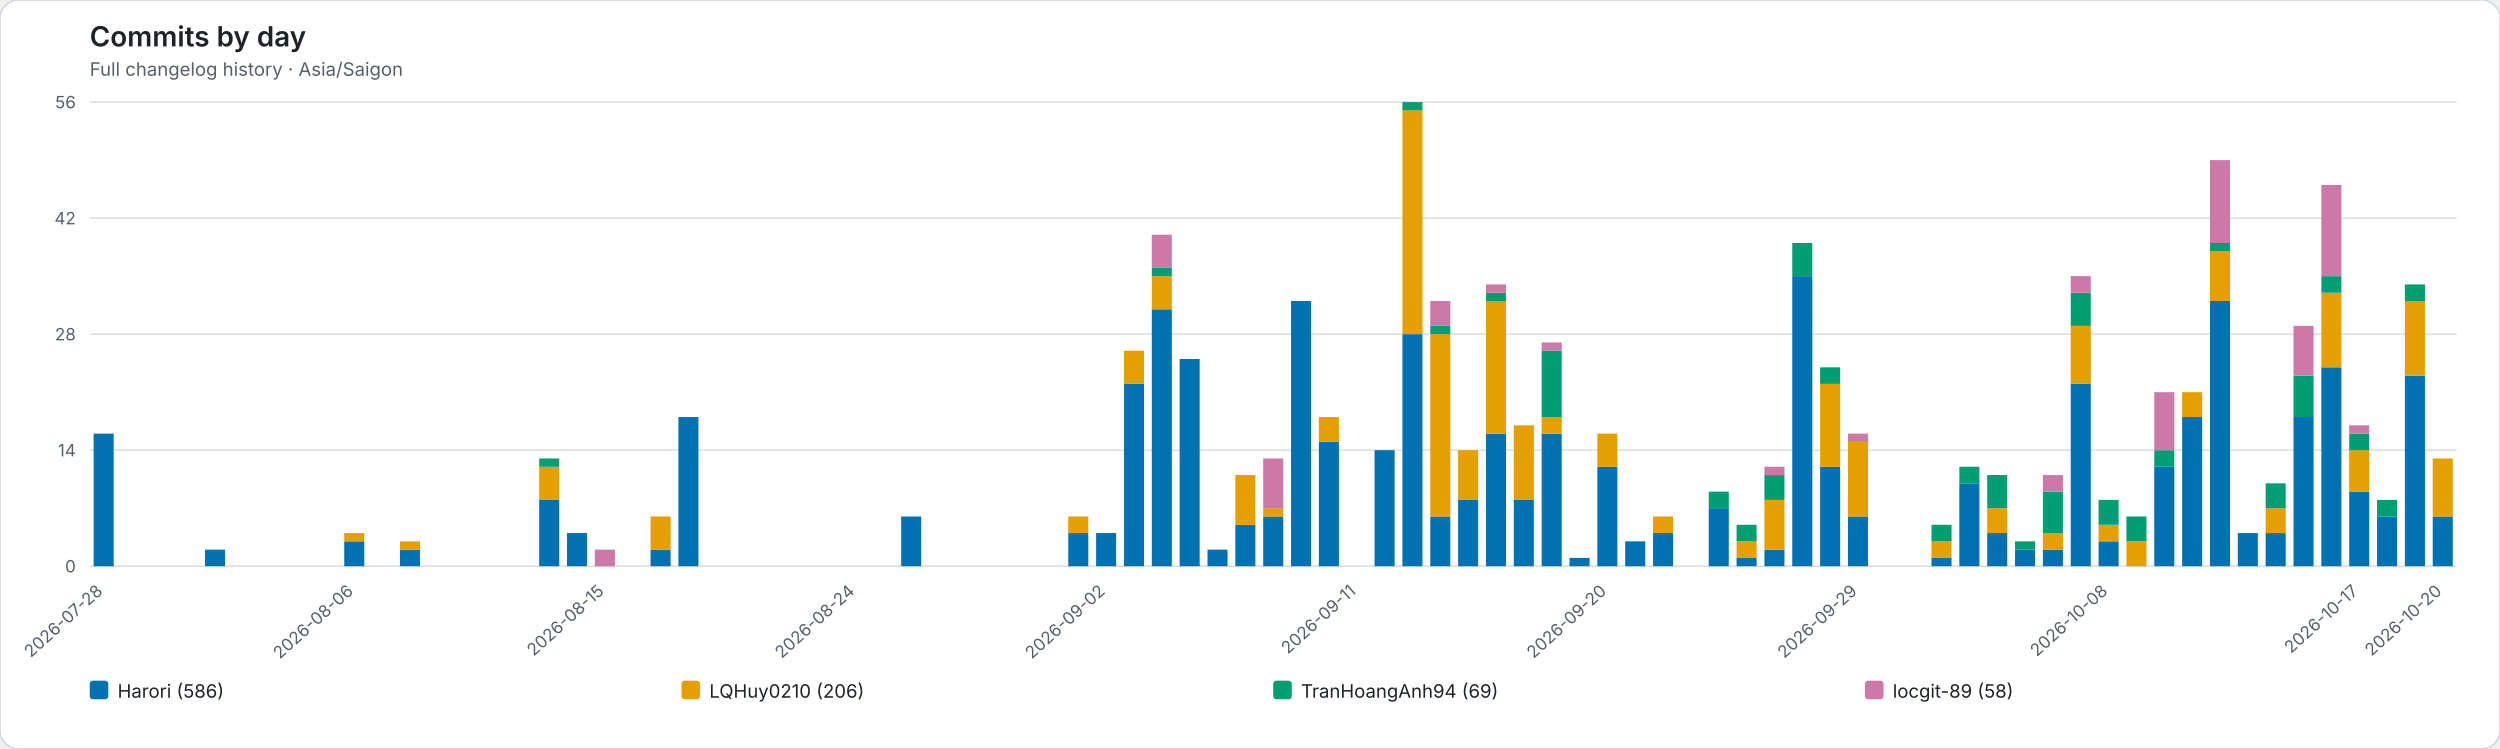
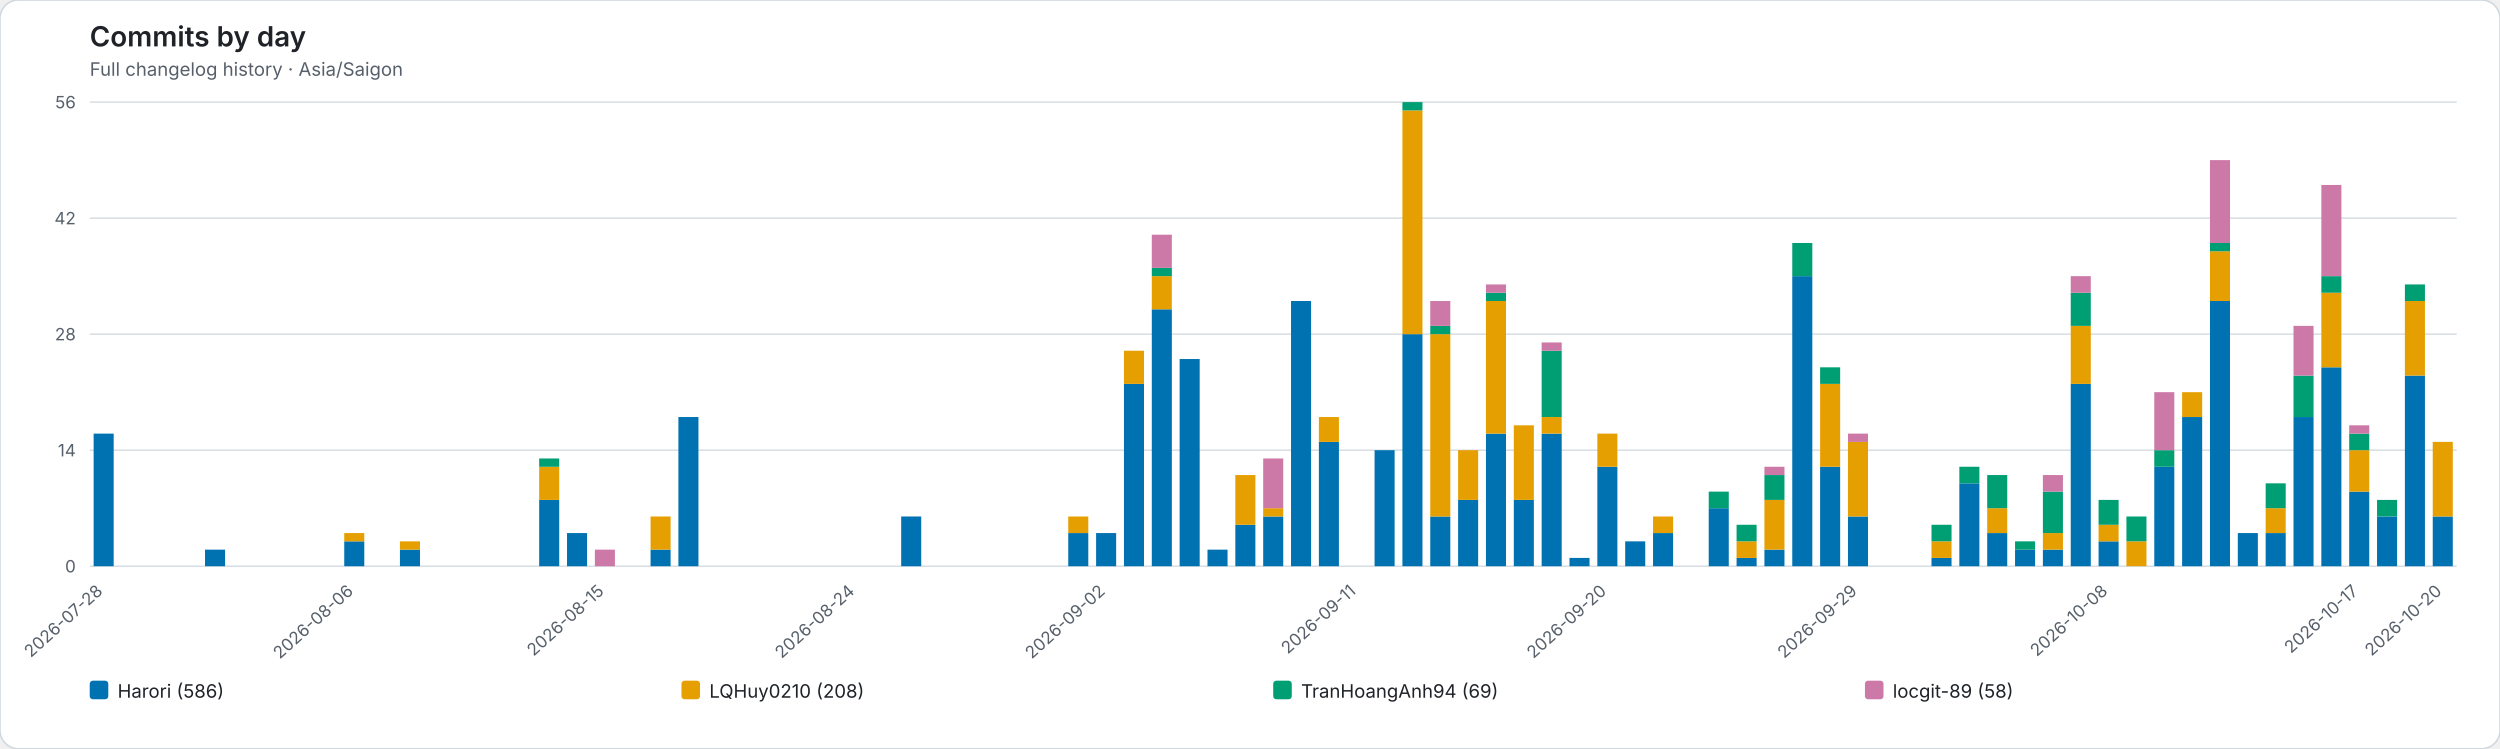
<svg xmlns="http://www.w3.org/2000/svg" role="img" viewBox="0 0 1616 484">
  <rect width="1616" height="484" rx="12" fill="#ffffff" stroke="#d0d7de" />
  <style>text{font-family:system-ui,-apple-system,BlinkMacSystemFont,"Segoe UI",sans-serif}.axis{fill:#57606a;font-size:11px}.heading{fill:#1f2328;font-size:18px;font-weight:600}.subheading{fill:#57606a;font-size:12px}.grid{stroke:#d8dee4;stroke-width:1}.legend{fill:#1f2328;font-size:12px}</style>
  <text class="heading" x="58" y="30">Commits by day</text>
  <text class="subheading" x="58" y="49">Full changelog history · Asia/Saigon</text>
  <line class="grid" x1="58" y1="366.00" x2="1588" y2="366.00" />
  <text class="axis" x="49" y="370.00" text-anchor="end">0</text>
  <line class="grid" x1="58" y1="291.00" x2="1588" y2="291.00" />
  <text class="axis" x="49" y="295.00" text-anchor="end">14</text>
  <line class="grid" x1="58" y1="216.00" x2="1588" y2="216.00" />
  <text class="axis" x="49" y="220.00" text-anchor="end">28</text>
  <line class="grid" x1="58" y1="141.00" x2="1588" y2="141.00" />
  <text class="axis" x="49" y="145.00" text-anchor="end">42</text>
  <line class="grid" x1="58" y1="66.00" x2="1588" y2="66.00" />
  <text class="axis" x="49" y="70.00" text-anchor="end">56</text>
  <g data-date="2026-07-28">
    <rect x="60.52" y="280.29" width="12.96" height="85.71" fill="#0072B2" />
  </g>
  <text class="axis" x="67.00" y="383" text-anchor="end" transform="rotate(-42 67.00 383)">2026-07-28</text>
  <g data-date="2026-07-29">
  </g>
  <g data-date="2026-07-30">
  </g>
  <g data-date="2026-07-31">
  </g>
  <g data-date="2026-08-01">
    <rect x="132.52" y="355.29" width="12.96" height="10.71" fill="#0072B2" />
  </g>
  <g data-date="2026-08-02">
  </g>
  <g data-date="2026-08-03">
  </g>
  <g data-date="2026-08-04">
  </g>
  <g data-date="2026-08-05">
  </g>
  <g data-date="2026-08-06">
    <rect x="222.52" y="349.93" width="12.96" height="16.07" fill="#0072B2" />
    <rect x="222.52" y="344.57" width="12.96" height="5.36" fill="#E69F00" />
  </g>
  <text class="axis" x="229.00" y="383" text-anchor="end" transform="rotate(-42 229.00 383)">2026-08-06</text>
  <g data-date="2026-08-07">
  </g>
  <g data-date="2026-08-08">
    <rect x="258.52" y="355.29" width="12.96" height="10.71" fill="#0072B2" />
    <rect x="258.52" y="349.93" width="12.96" height="5.36" fill="#E69F00" />
  </g>
  <g data-date="2026-08-09">
  </g>
  <g data-date="2026-08-10">
  </g>
  <g data-date="2026-08-11">
  </g>
  <g data-date="2026-08-12">
  </g>
  <g data-date="2026-08-13">
    <rect x="348.52" y="323.14" width="12.96" height="42.86" fill="#0072B2" />
    <rect x="348.52" y="301.71" width="12.96" height="21.43" fill="#E69F00" />
    <rect x="348.52" y="296.36" width="12.96" height="5.36" fill="#009E73" />
  </g>
  <g data-date="2026-08-14">
    <rect x="366.52" y="344.57" width="12.96" height="21.43" fill="#0072B2" />
  </g>
  <g data-date="2026-08-15">
    <rect x="384.52" y="355.29" width="12.96" height="10.71" fill="#CC79A7" />
  </g>
  <text class="axis" x="391.00" y="383" text-anchor="end" transform="rotate(-42 391.00 383)">2026-08-15</text>
  <g data-date="2026-08-16">
  </g>
  <g data-date="2026-08-17">
    <rect x="420.52" y="355.29" width="12.96" height="10.71" fill="#0072B2" />
    <rect x="420.52" y="333.86" width="12.96" height="21.43" fill="#E69F00" />
  </g>
  <g data-date="2026-08-18">
    <rect x="438.52" y="269.57" width="12.96" height="96.43" fill="#0072B2" />
  </g>
  <g data-date="2026-08-19">
  </g>
  <g data-date="2026-08-20">
  </g>
  <g data-date="2026-08-21">
  </g>
  <g data-date="2026-08-22">
  </g>
  <g data-date="2026-08-23">
  </g>
  <g data-date="2026-08-24">
  </g>
  <text class="axis" x="553.00" y="383" text-anchor="end" transform="rotate(-42 553.00 383)">2026-08-24</text>
  <g data-date="2026-08-25">
  </g>
  <g data-date="2026-08-26">
    <rect x="582.52" y="333.86" width="12.96" height="32.14" fill="#0072B2" />
  </g>
  <g data-date="2026-08-27">
  </g>
  <g data-date="2026-08-28">
  </g>
  <g data-date="2026-08-29">
  </g>
  <g data-date="2026-08-30">
  </g>
  <g data-date="2026-08-31">
  </g>
  <g data-date="2026-09-01">
    <rect x="690.52" y="344.57" width="12.96" height="21.43" fill="#0072B2" />
    <rect x="690.52" y="333.86" width="12.96" height="10.71" fill="#E69F00" />
  </g>
  <g data-date="2026-09-02">
    <rect x="708.52" y="344.57" width="12.96" height="21.43" fill="#0072B2" />
  </g>
  <text class="axis" x="715.00" y="383" text-anchor="end" transform="rotate(-42 715.00 383)">2026-09-02</text>
  <g data-date="2026-09-03">
    <rect x="726.52" y="248.14" width="12.96" height="117.86" fill="#0072B2" />
    <rect x="726.52" y="226.71" width="12.96" height="21.43" fill="#E69F00" />
  </g>
  <g data-date="2026-09-04">
    <rect x="744.52" y="199.93" width="12.96" height="166.07" fill="#0072B2" />
    <rect x="744.52" y="178.50" width="12.96" height="21.43" fill="#E69F00" />
    <rect x="744.52" y="173.14" width="12.96" height="5.36" fill="#009E73" />
    <rect x="744.52" y="151.71" width="12.96" height="21.43" fill="#CC79A7" />
  </g>
  <g data-date="2026-09-05">
    <rect x="762.52" y="232.07" width="12.96" height="133.93" fill="#0072B2" />
  </g>
  <g data-date="2026-09-06">
    <rect x="780.52" y="355.29" width="12.96" height="10.71" fill="#0072B2" />
  </g>
  <g data-date="2026-09-07">
    <rect x="798.52" y="339.21" width="12.96" height="26.79" fill="#0072B2" />
    <rect x="798.52" y="307.07" width="12.96" height="32.14" fill="#E69F00" />
  </g>
  <g data-date="2026-09-08">
    <rect x="816.52" y="333.86" width="12.96" height="32.14" fill="#0072B2" />
    <rect x="816.52" y="328.50" width="12.96" height="5.36" fill="#E69F00" />
    <rect x="816.52" y="296.36" width="12.96" height="32.14" fill="#CC79A7" />
  </g>
  <g data-date="2026-09-09">
    <rect x="834.52" y="194.57" width="12.96" height="171.43" fill="#0072B2" />
  </g>
  <g data-date="2026-09-10">
    <rect x="852.52" y="285.64" width="12.96" height="80.36" fill="#0072B2" />
    <rect x="852.52" y="269.57" width="12.96" height="16.07" fill="#E69F00" />
  </g>
  <g data-date="2026-09-11">
  </g>
  <text class="axis" x="877.00" y="383" text-anchor="end" transform="rotate(-42 877.00 383)">2026-09-11</text>
  <g data-date="2026-09-12">
    <rect x="888.52" y="291.00" width="12.96" height="75.00" fill="#0072B2" />
  </g>
  <g data-date="2026-09-13">
    <rect x="906.52" y="216.00" width="12.96" height="150.00" fill="#0072B2" />
    <rect x="906.52" y="71.36" width="12.96" height="144.64" fill="#E69F00" />
    <rect x="906.52" y="66.00" width="12.96" height="5.36" fill="#009E73" />
  </g>
  <g data-date="2026-09-14">
    <rect x="924.52" y="333.86" width="12.96" height="32.14" fill="#0072B2" />
    <rect x="924.52" y="216.00" width="12.96" height="117.86" fill="#E69F00" />
    <rect x="924.52" y="210.64" width="12.96" height="5.36" fill="#009E73" />
    <rect x="924.52" y="194.57" width="12.96" height="16.07" fill="#CC79A7" />
  </g>
  <g data-date="2026-09-15">
    <rect x="942.52" y="323.14" width="12.96" height="42.86" fill="#0072B2" />
    <rect x="942.52" y="291.00" width="12.96" height="32.14" fill="#E69F00" />
  </g>
  <g data-date="2026-09-16">
    <rect x="960.52" y="280.29" width="12.96" height="85.71" fill="#0072B2" />
    <rect x="960.52" y="194.57" width="12.96" height="85.71" fill="#E69F00" />
    <rect x="960.52" y="189.21" width="12.96" height="5.36" fill="#009E73" />
    <rect x="960.52" y="183.86" width="12.96" height="5.36" fill="#CC79A7" />
  </g>
  <g data-date="2026-09-17">
    <rect x="978.52" y="323.14" width="12.96" height="42.86" fill="#0072B2" />
    <rect x="978.52" y="274.93" width="12.96" height="48.21" fill="#E69F00" />
  </g>
  <g data-date="2026-09-18">
    <rect x="996.52" y="280.29" width="12.96" height="85.71" fill="#0072B2" />
    <rect x="996.52" y="269.57" width="12.96" height="10.71" fill="#E69F00" />
    <rect x="996.52" y="226.71" width="12.96" height="42.86" fill="#009E73" />
    <rect x="996.52" y="221.36" width="12.96" height="5.36" fill="#CC79A7" />
  </g>
  <g data-date="2026-09-19">
    <rect x="1014.52" y="360.64" width="12.96" height="5.36" fill="#0072B2" />
  </g>
  <g data-date="2026-09-20">
    <rect x="1032.52" y="301.71" width="12.96" height="64.29" fill="#0072B2" />
    <rect x="1032.52" y="280.29" width="12.96" height="21.43" fill="#E69F00" />
  </g>
  <text class="axis" x="1039.00" y="383" text-anchor="end" transform="rotate(-42 1039.00 383)">2026-09-20</text>
  <g data-date="2026-09-21">
    <rect x="1050.52" y="349.93" width="12.96" height="16.07" fill="#0072B2" />
  </g>
  <g data-date="2026-09-22">
    <rect x="1068.52" y="344.57" width="12.96" height="21.43" fill="#0072B2" />
    <rect x="1068.52" y="333.86" width="12.96" height="10.71" fill="#E69F00" />
  </g>
  <g data-date="2026-09-23">
  </g>
  <g data-date="2026-09-24">
    <rect x="1104.52" y="328.50" width="12.96" height="37.50" fill="#0072B2" />
    <rect x="1104.52" y="317.79" width="12.96" height="10.71" fill="#009E73" />
  </g>
  <g data-date="2026-09-25">
    <rect x="1122.52" y="360.64" width="12.96" height="5.36" fill="#0072B2" />
    <rect x="1122.52" y="349.93" width="12.96" height="10.71" fill="#E69F00" />
    <rect x="1122.52" y="339.21" width="12.96" height="10.71" fill="#009E73" />
  </g>
  <g data-date="2026-09-26">
    <rect x="1140.52" y="355.29" width="12.96" height="10.71" fill="#0072B2" />
    <rect x="1140.52" y="323.14" width="12.96" height="32.14" fill="#E69F00" />
    <rect x="1140.52" y="307.07" width="12.96" height="16.07" fill="#009E73" />
    <rect x="1140.52" y="301.71" width="12.96" height="5.36" fill="#CC79A7" />
  </g>
  <g data-date="2026-09-27">
    <rect x="1158.52" y="178.50" width="12.96" height="187.50" fill="#0072B2" />
    <rect x="1158.52" y="157.07" width="12.96" height="21.43" fill="#009E73" />
  </g>
  <g data-date="2026-09-28">
    <rect x="1176.52" y="301.71" width="12.96" height="64.29" fill="#0072B2" />
    <rect x="1176.52" y="248.14" width="12.96" height="53.57" fill="#E69F00" />
    <rect x="1176.52" y="237.43" width="12.96" height="10.71" fill="#009E73" />
  </g>
  <g data-date="2026-09-29">
    <rect x="1194.52" y="333.86" width="12.96" height="32.14" fill="#0072B2" />
    <rect x="1194.52" y="285.64" width="12.96" height="48.21" fill="#E69F00" />
    <rect x="1194.52" y="280.29" width="12.96" height="5.36" fill="#CC79A7" />
  </g>
  <text class="axis" x="1201.00" y="383" text-anchor="end" transform="rotate(-42 1201.00 383)">2026-09-29</text>
  <g data-date="2026-09-30">
  </g>
  <g data-date="2026-10-01">
  </g>
  <g data-date="2026-10-02">
    <rect x="1248.52" y="360.64" width="12.96" height="5.36" fill="#0072B2" />
    <rect x="1248.52" y="349.93" width="12.96" height="10.71" fill="#E69F00" />
    <rect x="1248.52" y="339.21" width="12.96" height="10.71" fill="#009E73" />
  </g>
  <g data-date="2026-10-03">
    <rect x="1266.52" y="312.43" width="12.96" height="53.57" fill="#0072B2" />
    <rect x="1266.52" y="301.71" width="12.96" height="10.71" fill="#009E73" />
  </g>
  <g data-date="2026-10-04">
    <rect x="1284.52" y="344.57" width="12.96" height="21.43" fill="#0072B2" />
    <rect x="1284.52" y="328.50" width="12.96" height="16.07" fill="#E69F00" />
    <rect x="1284.52" y="307.07" width="12.96" height="21.43" fill="#009E73" />
  </g>
  <g data-date="2026-10-05">
    <rect x="1302.52" y="355.29" width="12.96" height="10.71" fill="#0072B2" />
    <rect x="1302.52" y="349.93" width="12.96" height="5.36" fill="#009E73" />
  </g>
  <g data-date="2026-10-06">
    <rect x="1320.52" y="355.29" width="12.96" height="10.71" fill="#0072B2" />
    <rect x="1320.52" y="344.57" width="12.96" height="10.71" fill="#E69F00" />
    <rect x="1320.52" y="317.79" width="12.96" height="26.79" fill="#009E73" />
    <rect x="1320.52" y="307.07" width="12.96" height="10.71" fill="#CC79A7" />
  </g>
  <g data-date="2026-10-07">
    <rect x="1338.52" y="248.14" width="12.96" height="117.86" fill="#0072B2" />
    <rect x="1338.52" y="210.64" width="12.96" height="37.50" fill="#E69F00" />
    <rect x="1338.52" y="189.21" width="12.96" height="21.43" fill="#009E73" />
    <rect x="1338.52" y="178.50" width="12.96" height="10.71" fill="#CC79A7" />
  </g>
  <g data-date="2026-10-08">
    <rect x="1356.52" y="349.93" width="12.96" height="16.07" fill="#0072B2" />
    <rect x="1356.52" y="339.21" width="12.96" height="10.71" fill="#E69F00" />
    <rect x="1356.52" y="323.14" width="12.96" height="16.07" fill="#009E73" />
  </g>
  <text class="axis" x="1363.00" y="383" text-anchor="end" transform="rotate(-42 1363.00 383)">2026-10-08</text>
  <g data-date="2026-10-09">
    <rect x="1374.52" y="349.93" width="12.96" height="16.07" fill="#E69F00" />
    <rect x="1374.52" y="333.86" width="12.96" height="16.07" fill="#009E73" />
  </g>
  <g data-date="2026-10-10">
    <rect x="1392.52" y="301.71" width="12.96" height="64.29" fill="#0072B2" />
    <rect x="1392.52" y="291.00" width="12.96" height="10.71" fill="#009E73" />
    <rect x="1392.52" y="253.50" width="12.96" height="37.50" fill="#CC79A7" />
  </g>
  <g data-date="2026-10-11">
    <rect x="1410.52" y="269.57" width="12.96" height="96.43" fill="#0072B2" />
    <rect x="1410.52" y="253.50" width="12.96" height="16.07" fill="#E69F00" />
  </g>
  <g data-date="2026-10-12">
    <rect x="1428.52" y="194.57" width="12.96" height="171.43" fill="#0072B2" />
    <rect x="1428.52" y="162.43" width="12.96" height="32.14" fill="#E69F00" />
    <rect x="1428.52" y="157.07" width="12.96" height="5.36" fill="#009E73" />
    <rect x="1428.52" y="103.50" width="12.96" height="53.57" fill="#CC79A7" />
  </g>
  <g data-date="2026-10-13">
    <rect x="1446.52" y="344.57" width="12.96" height="21.43" fill="#0072B2" />
  </g>
  <g data-date="2026-10-14">
    <rect x="1464.52" y="344.57" width="12.96" height="21.43" fill="#0072B2" />
    <rect x="1464.52" y="328.50" width="12.96" height="16.07" fill="#E69F00" />
    <rect x="1464.52" y="312.43" width="12.96" height="16.07" fill="#009E73" />
  </g>
  <g data-date="2026-10-15">
    <rect x="1482.52" y="269.57" width="12.96" height="96.43" fill="#0072B2" />
    <rect x="1482.52" y="242.79" width="12.96" height="26.79" fill="#009E73" />
    <rect x="1482.52" y="210.64" width="12.96" height="32.14" fill="#CC79A7" />
  </g>
  <g data-date="2026-10-16">
    <rect x="1500.52" y="237.43" width="12.96" height="128.57" fill="#0072B2" />
    <rect x="1500.52" y="189.21" width="12.96" height="48.21" fill="#E69F00" />
    <rect x="1500.52" y="178.50" width="12.96" height="10.71" fill="#009E73" />
    <rect x="1500.52" y="119.57" width="12.96" height="58.93" fill="#CC79A7" />
  </g>
  <g data-date="2026-10-17">
    <rect x="1518.52" y="317.79" width="12.96" height="48.21" fill="#0072B2" />
    <rect x="1518.52" y="291.00" width="12.96" height="26.79" fill="#E69F00" />
    <rect x="1518.52" y="280.29" width="12.96" height="10.71" fill="#009E73" />
    <rect x="1518.52" y="274.93" width="12.96" height="5.36" fill="#CC79A7" />
  </g>
  <text class="axis" x="1525.00" y="383" text-anchor="end" transform="rotate(-42 1525.00 383)">2026-10-17</text>
  <g data-date="2026-10-18">
    <rect x="1536.52" y="333.86" width="12.96" height="32.14" fill="#0072B2" />
    <rect x="1536.52" y="323.14" width="12.96" height="10.71" fill="#009E73" />
  </g>
  <g data-date="2026-10-19">
    <rect x="1554.52" y="242.79" width="12.96" height="123.21" fill="#0072B2" />
    <rect x="1554.52" y="194.57" width="12.96" height="48.21" fill="#E69F00" />
    <rect x="1554.52" y="183.86" width="12.96" height="10.71" fill="#009E73" />
  </g>
  <g data-date="2026-10-20">
    <rect x="1572.52" y="333.86" width="12.96" height="32.14" fill="#0072B2" />
-     <rect x="1572.52" y="296.36" width="12.96" height="37.50" fill="#E69F00" />
+     <rect x="1572.52" y="285.64" width="12.96" height="48.21" fill="#E69F00" />
  </g>
  <text class="axis" x="1579.00" y="383" text-anchor="end" transform="rotate(-42 1579.00 383)">2026-10-20</text>
  <rect x="58.00" y="440" width="12" height="12" rx="2" fill="#0072B2" />
  <text class="legend" x="76.00" y="451">Harori (586)</text>
  <rect x="440.50" y="440" width="12" height="12" rx="2" fill="#E69F00" />
-   <text class="legend" x="458.50" y="451">LQHuy0210 (206)</text>
+   <text class="legend" x="458.50" y="451">LQHuy0210 (208)</text>
  <rect x="823.00" y="440" width="12" height="12" rx="2" fill="#009E73" />
  <text class="legend" x="841.00" y="451">TranHoangAnh94 (69)</text>
  <rect x="1205.50" y="440" width="12" height="12" rx="2" fill="#CC79A7" />
  <text class="legend" x="1223.50" y="451">locgit-89 (58)</text>
</svg>
